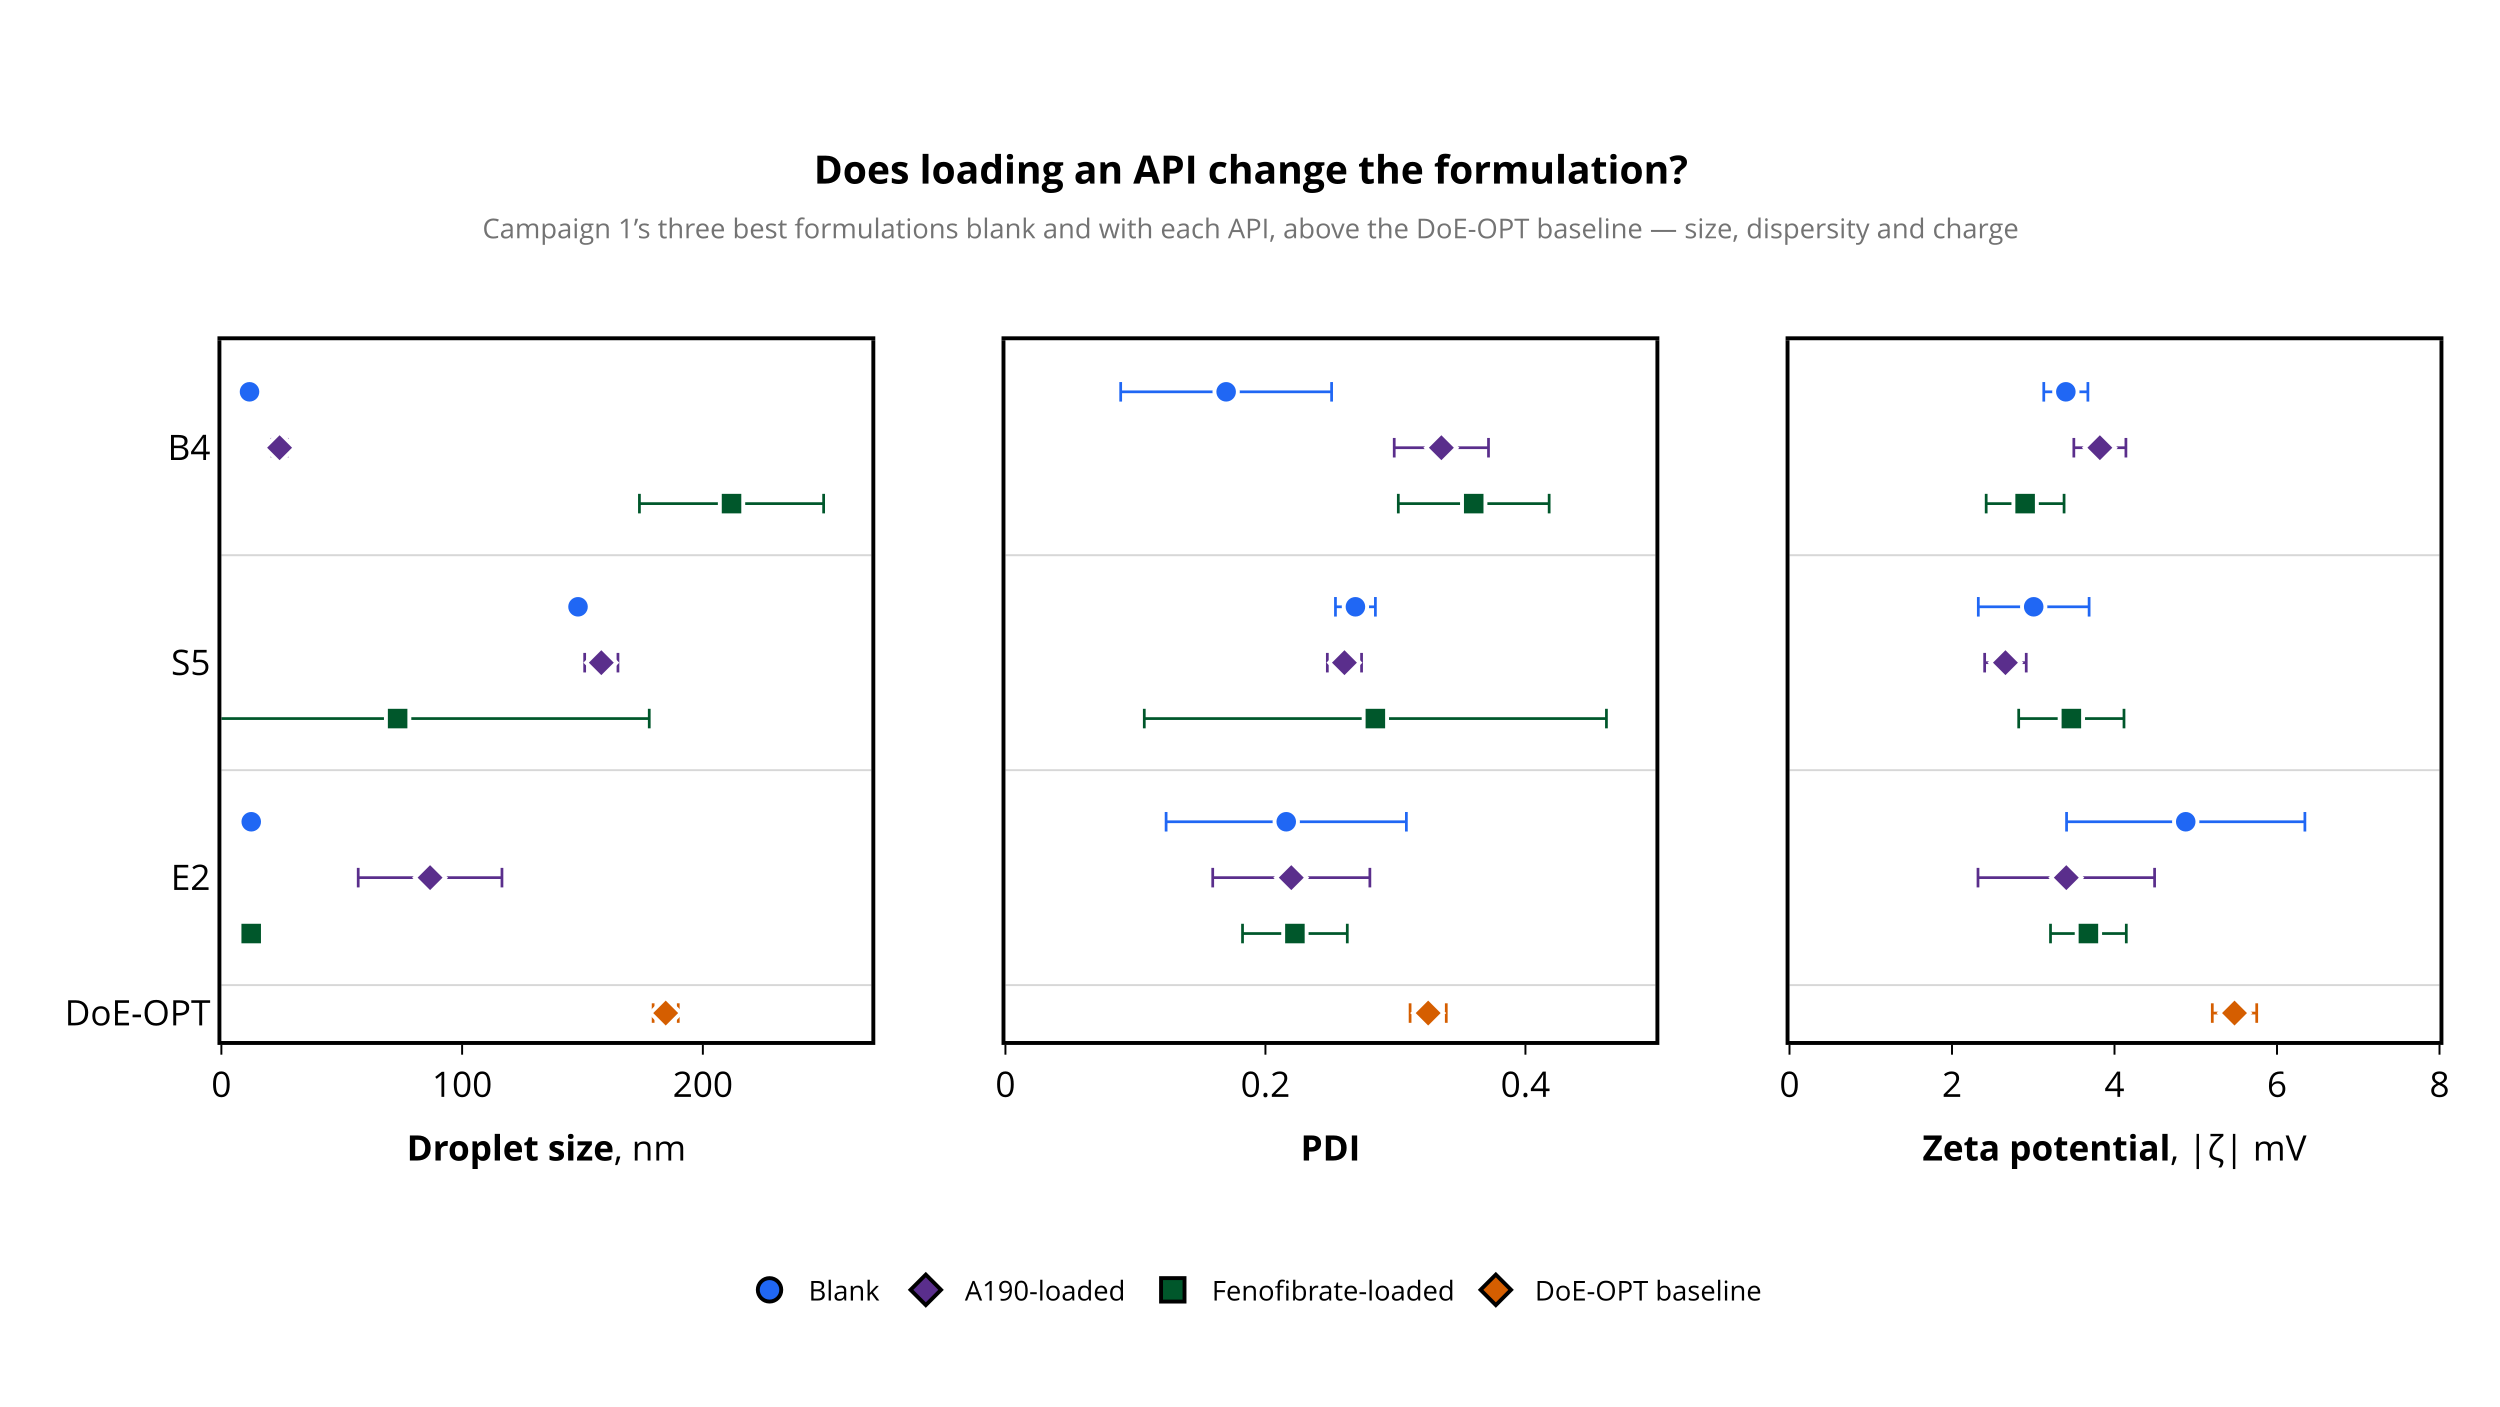
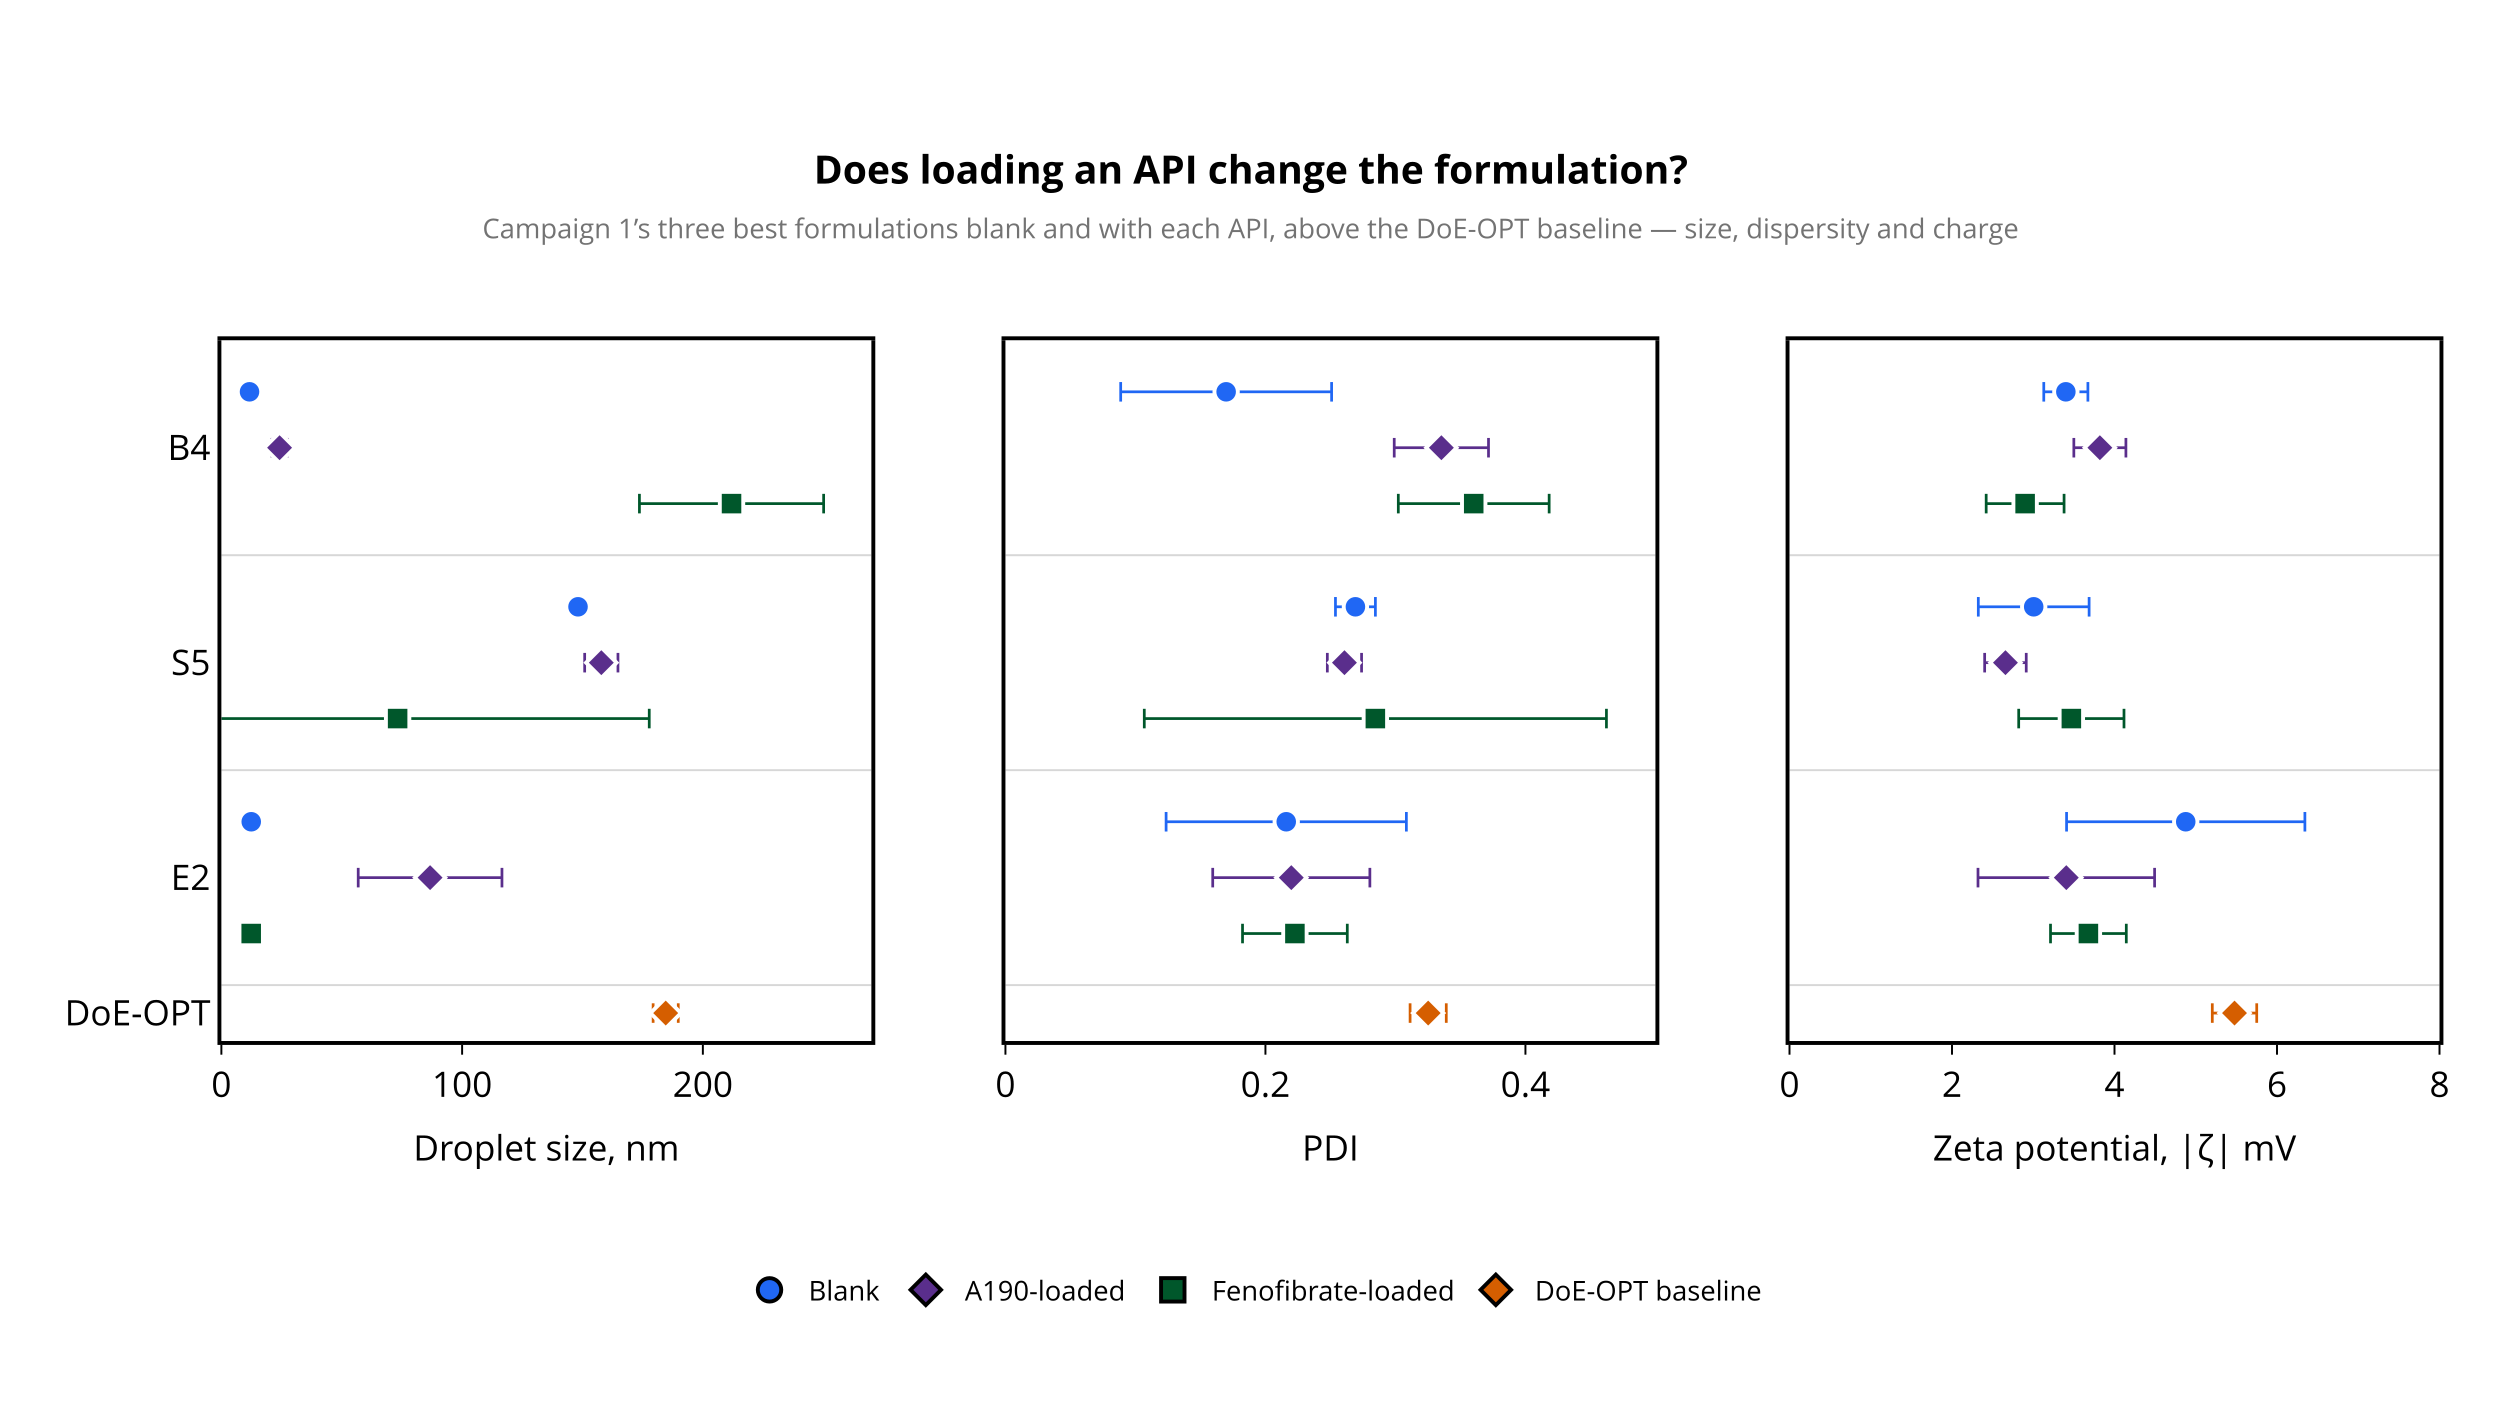
<svg xmlns="http://www.w3.org/2000/svg" class="main-svg" width="1280" height="720" style="" viewBox="0 0 1280 720">
  <rect x="0" y="0" width="1280" height="720" style="fill: rgb(255, 255, 255); fill-opacity: 1;" />
-   <defs id="defs-0ac542">
+   <defs id="defs-cfa97e">
    <g class="clips">
-       <clipPath id="clip0ac542xyplot" class="plotclip">
+       <clipPath id="clipcfa97exyplot" class="plotclip">
        <rect width="332.8" height="358.8" />
      </clipPath>
-       <clipPath id="clip0ac542x2y2plot" class="plotclip">
+       <clipPath id="clipcfa97ex2y2plot" class="plotclip">
        <rect width="332.8" height="358.8" />
      </clipPath>
-       <clipPath id="clip0ac542x3y3plot" class="plotclip">
+       <clipPath id="clipcfa97ex3y3plot" class="plotclip">
        <rect width="332.8" height="358.8" />
      </clipPath>
-       <clipPath class="axesclip" id="clip0ac542x">
+       <clipPath class="axesclip" id="clipcfa97ex">
        <rect x="113.344" y="0" width="332.8" height="720" />
      </clipPath>
-       <clipPath class="axesclip" id="clip0ac542y">
+       <clipPath class="axesclip" id="clipcfa97ey">
        <rect x="0" y="174.2" width="1280" height="358.8" />
      </clipPath>
-       <clipPath class="axesclip" id="clip0ac542xy">
+       <clipPath class="axesclip" id="clipcfa97exy">
        <rect x="113.344" y="174.2" width="332.8" height="358.8" />
      </clipPath>
-       <clipPath class="axesclip" id="clip0ac542y2">
+       <clipPath class="axesclip" id="clipcfa97ey2">
        <rect x="0" y="174.2" width="1280" height="358.8" />
      </clipPath>
-       <clipPath class="axesclip" id="clip0ac542xy2">
+       <clipPath class="axesclip" id="clipcfa97exy2">
        <rect x="113.344" y="174.2" width="332.8" height="358.8" />
      </clipPath>
-       <clipPath class="axesclip" id="clip0ac542y3">
+       <clipPath class="axesclip" id="clipcfa97ey3">
        <rect x="0" y="174.2" width="1280" height="358.8" />
      </clipPath>
-       <clipPath class="axesclip" id="clip0ac542xy3">
+       <clipPath class="axesclip" id="clipcfa97exy3">
        <rect x="113.344" y="174.2" width="332.8" height="358.8" />
      </clipPath>
-       <clipPath class="axesclip" id="clip0ac542x2">
+       <clipPath class="axesclip" id="clipcfa97ex2">
        <rect x="514.784" y="0" width="332.8" height="720" />
      </clipPath>
-       <clipPath class="axesclip" id="clip0ac542x2y">
+       <clipPath class="axesclip" id="clipcfa97ex2y">
        <rect x="514.784" y="174.2" width="332.8" height="358.8" />
      </clipPath>
-       <clipPath class="axesclip" id="clip0ac542x2y2">
+       <clipPath class="axesclip" id="clipcfa97ex2y2">
        <rect x="514.784" y="174.2" width="332.8" height="358.8" />
      </clipPath>
-       <clipPath class="axesclip" id="clip0ac542x2y3">
+       <clipPath class="axesclip" id="clipcfa97ex2y3">
        <rect x="514.784" y="174.2" width="332.8" height="358.8" />
      </clipPath>
-       <clipPath class="axesclip" id="clip0ac542x3">
+       <clipPath class="axesclip" id="clipcfa97ex3">
        <rect x="916.224" y="0" width="332.8" height="720" />
      </clipPath>
-       <clipPath class="axesclip" id="clip0ac542x3y">
+       <clipPath class="axesclip" id="clipcfa97ex3y">
        <rect x="916.224" y="174.2" width="332.8" height="358.8" />
      </clipPath>
-       <clipPath class="axesclip" id="clip0ac542x3y2">
+       <clipPath class="axesclip" id="clipcfa97ex3y2">
        <rect x="916.224" y="174.2" width="332.8" height="358.8" />
      </clipPath>
-       <clipPath class="axesclip" id="clip0ac542x3y3">
+       <clipPath class="axesclip" id="clipcfa97ex3y3">
        <rect x="916.224" y="174.2" width="332.8" height="358.8" />
      </clipPath>
    </g>
    <g class="gradients" />
    <g class="patterns" />
  </defs>
  <g class="bglayer" />
  <g class="layer-below">
    <g class="imagelayer" />
    <g class="shapelayer" />
  </g>
  <g class="cartesianlayer">
    <g class="subplot xy">
      <g class="layer-subplot">
        <g class="shapelayer">
-           <g class="shape-group" data-index="0" clip-path="url(#clip0ac542xy)">
+           <g class="shape-group" data-index="0" clip-path="url(#clipcfa97exy)">
            <path data-index="0" fill-rule="evenodd" d="M113.344,284.26L446.144,284.26" style="opacity: 1; stroke: rgb(0, 0, 0); stroke-opacity: 0.16; fill: rgb(0, 0, 0); fill-opacity: 0; stroke-width: 1px;" />
          </g>
-           <g class="shape-group" data-index="3" clip-path="url(#clip0ac542xy)">
+           <g class="shape-group" data-index="3" clip-path="url(#clipcfa97exy)">
            <path data-index="3" fill-rule="evenodd" d="M113.344,394.32L446.144,394.32" style="opacity: 1; stroke: rgb(0, 0, 0); stroke-opacity: 0.16; fill: rgb(0, 0, 0); fill-opacity: 0; stroke-width: 1px;" />
          </g>
-           <g class="shape-group" data-index="6" clip-path="url(#clip0ac542xy)">
+           <g class="shape-group" data-index="6" clip-path="url(#clipcfa97exy)">
            <path data-index="6" fill-rule="evenodd" d="M113.344,504.38L446.144,504.38" style="opacity: 1; stroke: rgb(0, 0, 0); stroke-opacity: 0.16; fill: rgb(0, 0, 0); fill-opacity: 0; stroke-width: 1px;" />
          </g>
        </g>
        <g class="imagelayer" />
      </g>
      <g class="minor-gridlayer">
        <g class="x" />
        <g class="y" />
      </g>
      <g class="gridlayer">
        <g class="x" />
        <g class="y" />
      </g>
      <g class="zerolinelayer" />
      <g class="layer-between">
        <g class="shapelayer" />
        <g class="imagelayer" />
      </g>
      <path class="xlines-below" />
      <path class="ylines-below" />
      <g class="overlines-below" />
      <g class="xaxislayer-below" />
      <g class="yaxislayer-below" />
      <g class="overaxes-below" />
      <g class="overplot">
-         <g class="xy" transform="translate(113.344,174.2)" clip-path="url(#clip0ac542xyplot)">
+         <g class="xy" transform="translate(113.344,174.2)" clip-path="url(#clipcfa97exyplot)">
          <g class="scatterlayer mlayer">
-             <g class="trace scatter tracefc0f32" style="stroke-miterlimit: 2; opacity: 1;">
+             <g class="trace scatter trace716f40" style="stroke-miterlimit: 2; opacity: 1;">
              <g class="fills" />
              <g class="errorbars">
                <g class="errorbar" style="opacity: 1;">
                  <path class="xerror" d="M15.71,21.41v10m0,-5H13.11m0,-5v10" style="vector-effect: none; stroke-width: 1.4px; stroke: rgb(32, 103, 244); stroke-opacity: 1;" />
                </g>
                <g class="errorbar" style="opacity: 1;">
                  <path class="xerror" d="M185.2,131.48v10m0,-5H180m0,-5v10" style="vector-effect: none; stroke-width: 1.4px; stroke: rgb(32, 103, 244); stroke-opacity: 1;" />
                </g>
                <g class="errorbar" style="opacity: 1;">
                  <path class="xerror" d="M18.05,241.54v10m0,-5H12.54m0,-5v10" style="vector-effect: none; stroke-width: 1.4px; stroke: rgb(32, 103, 244); stroke-opacity: 1;" />
                </g>
              </g>
              <g class="lines" />
              <g class="points">
                <path class="point" transform="translate(14.41,26.41)" d="M6,0A6,6 0 1,1 0,-6A6,6 0 0,1 6,0Z" style="opacity: 1; stroke-width: 2px; fill: rgb(32, 103, 244); fill-opacity: 1; stroke: rgb(255, 255, 255); stroke-opacity: 1;" />
                <path class="point" transform="translate(182.6,136.48)" d="M6,0A6,6 0 1,1 0,-6A6,6 0 0,1 6,0Z" style="opacity: 1; stroke-width: 2px; fill: rgb(32, 103, 244); fill-opacity: 1; stroke: rgb(255, 255, 255); stroke-opacity: 1;" />
                <path class="point" transform="translate(15.29,246.54)" d="M6,0A6,6 0 1,1 0,-6A6,6 0 0,1 6,0Z" style="opacity: 1; stroke-width: 2px; fill: rgb(32, 103, 244); fill-opacity: 1; stroke: rgb(255, 255, 255); stroke-opacity: 1;" />
              </g>
              <g class="text" />
            </g>
-             <g class="trace scatter tracebc2e03" style="stroke-miterlimit: 2; opacity: 1;">
+             <g class="trace scatter traceedcead" style="stroke-miterlimit: 2; opacity: 1;">
              <g class="fills" />
              <g class="errorbars">
                <g class="errorbar" style="opacity: 1;">
                  <path class="xerror" d="M33.71,50.03v10m0,-5H25.89m0,-5v10" style="vector-effect: none; stroke-width: 1.4px; stroke: rgb(90, 46, 140); stroke-opacity: 1;" />
                </g>
                <g class="errorbar" style="opacity: 1;">
                  <path class="xerror" d="M203.05,160.09v10m0,-5H186.01m0,-5v10" style="vector-effect: none; stroke-width: 1.4px; stroke: rgb(90, 46, 140); stroke-opacity: 1;" />
                </g>
                <g class="errorbar" style="opacity: 1;">
                  <path class="xerror" d="M143.66,270.15v10m0,-5H70.06m0,-5v10" style="vector-effect: none; stroke-width: 1.4px; stroke: rgb(90, 46, 140); stroke-opacity: 1;" />
                </g>
              </g>
              <g class="lines" />
              <g class="points">
                <path class="point" transform="translate(29.8,55.03)" d="M7.8,0L0,7.8L-7.8,0L0,-7.8Z" style="opacity: 1; stroke-width: 2px; fill: rgb(90, 46, 140); fill-opacity: 1; stroke: rgb(255, 255, 255); stroke-opacity: 1;" />
                <path class="point" transform="translate(194.53,165.09)" d="M7.8,0L0,7.8L-7.8,0L0,-7.8Z" style="opacity: 1; stroke-width: 2px; fill: rgb(90, 46, 140); fill-opacity: 1; stroke: rgb(255, 255, 255); stroke-opacity: 1;" />
                <path class="point" transform="translate(106.86,275.15)" d="M7.8,0L0,7.8L-7.8,0L0,-7.8Z" style="opacity: 1; stroke-width: 2px; fill: rgb(90, 46, 140); fill-opacity: 1; stroke: rgb(255, 255, 255); stroke-opacity: 1;" />
              </g>
              <g class="text" />
            </g>
-             <g class="trace scatter tracec7efbb" style="stroke-miterlimit: 2; opacity: 1;">
+             <g class="trace scatter trace88c5ad" style="stroke-miterlimit: 2; opacity: 1;">
              <g class="fills" />
              <g class="errorbars">
                <g class="errorbar" style="opacity: 1;">
                  <path class="xerror" d="M233.92,339.49v10m0,-5H221.06m0,-5v10" style="vector-effect: none; stroke-width: 1.4px; stroke: rgb(213, 94, 0); stroke-opacity: 1;" />
                </g>
              </g>
              <g class="lines" />
              <g class="points">
                <path class="point" transform="translate(227.49,344.49)" d="M7.8,0L0,7.8L-7.8,0L0,-7.8Z" style="opacity: 1; stroke-width: 2px; fill: rgb(213, 94, 0); fill-opacity: 1; stroke: rgb(255, 255, 255); stroke-opacity: 1;" />
              </g>
              <g class="text" />
            </g>
-             <g class="trace scatter trace7d3cab" style="stroke-miterlimit: 2; opacity: 1;">
+             <g class="trace scatter tracec23a1f" style="stroke-miterlimit: 2; opacity: 1;">
              <g class="fills" />
              <g class="errorbars">
                <g class="errorbar" style="opacity: 1;">
                  <path class="xerror" d="M308.36,78.65v10m0,-5H214.04m0,-5v10" style="vector-effect: none; stroke-width: 1.4px; stroke: rgb(0, 87, 43); stroke-opacity: 1;" />
                </g>
                <g class="errorbar" style="opacity: 1;">
                  <path class="xerror" d="M219.07,188.71v10m0,-5H-38.59m0,-5v10" style="vector-effect: none; stroke-width: 1.4px; stroke: rgb(0, 87, 43); stroke-opacity: 1;" />
                </g>
                <g class="errorbar" style="opacity: 1;">
                  <path class="xerror" d="M16.12,298.77v10m0,-5H14.41m0,-5v10" style="vector-effect: none; stroke-width: 1.4px; stroke: rgb(0, 87, 43); stroke-opacity: 1;" />
                </g>
              </g>
              <g class="lines" />
              <g class="points">
                <path class="point" transform="translate(261.2,83.65)" d="M6,6H-6V-6H6Z" style="opacity: 1; stroke-width: 2px; fill: rgb(0, 87, 43); fill-opacity: 1; stroke: rgb(255, 255, 255); stroke-opacity: 1;" />
                <path class="point" transform="translate(90.24,193.71)" d="M6,6H-6V-6H6Z" style="opacity: 1; stroke-width: 2px; fill: rgb(0, 87, 43); fill-opacity: 1; stroke: rgb(255, 255, 255); stroke-opacity: 1;" />
                <path class="point" transform="translate(15.27,303.77)" d="M6,6H-6V-6H6Z" style="opacity: 1; stroke-width: 2px; fill: rgb(0, 87, 43); fill-opacity: 1; stroke: rgb(255, 255, 255); stroke-opacity: 1;" />
              </g>
              <g class="text" />
            </g>
-             <g class="trace scatter tracef8d011" style="stroke-miterlimit: 2; opacity: 1;">
+             <g class="trace scatter trace715250" style="stroke-miterlimit: 2; opacity: 1;">
              <g class="fills" />
              <g class="errorbars" />
              <g class="lines" />
              <g class="points" />
              <g class="text" />
            </g>
-             <g class="trace scatter tracedaf735" style="stroke-miterlimit: 2; opacity: 1;">
+             <g class="trace scatter trace07037b" style="stroke-miterlimit: 2; opacity: 1;">
              <g class="fills" />
              <g class="errorbars" />
              <g class="lines" />
              <g class="points" />
              <g class="text" />
            </g>
-             <g class="trace scatter trace83c537" style="stroke-miterlimit: 2; opacity: 1;">
+             <g class="trace scatter trace442ae5" style="stroke-miterlimit: 2; opacity: 1;">
              <g class="fills" />
              <g class="errorbars" />
              <g class="lines" />
              <g class="points" />
              <g class="text" />
            </g>
-             <g class="trace scatter trace3491f6" style="stroke-miterlimit: 2; opacity: 1;">
+             <g class="trace scatter tracefa15a9" style="stroke-miterlimit: 2; opacity: 1;">
              <g class="fills" />
              <g class="errorbars" />
              <g class="lines" />
              <g class="points" />
              <g class="text" />
            </g>
          </g>
        </g>
      </g>
      <g class="zerolinelayer-above" />
      <path class="xlines-above crisp" d="M111.344,534H448.144M111.344,173.2H448.144" style="fill: none; stroke-width: 2px; stroke: rgb(0, 0, 0); stroke-opacity: 1;" />
      <path class="ylines-above crisp" d="M112.344,174.2V533M447.144,174.2V533" style="fill: none; stroke-width: 2px; stroke: rgb(0, 0, 0); stroke-opacity: 1;" />
      <g class="overlines-above" />
      <g class="xaxislayer-above">
        <path class="xtick ticks crisp" d="M0,535v5" transform="translate(113.344,0)" style="stroke: rgb(0, 0, 0); stroke-opacity: 1; stroke-width: 1px;" />
        <path class="xtick ticks crisp" d="M0,535v5" transform="translate(236.604,0)" style="stroke: rgb(0, 0, 0); stroke-opacity: 1; stroke-width: 1px;" />
        <path class="xtick ticks crisp" d="M0,535v5" transform="translate(359.864,0)" style="stroke: rgb(0, 0, 0); stroke-opacity: 1; stroke-width: 1px;" />
        <g class="xtick">
          <text text-anchor="middle" x="0" y="561.6" transform="translate(113.344,0)" style="font-family: 'Gmarket Sans TTF Medium', Pretendard, 'Open Sans', verdana, arial, sans-serif; font-size: 18px; fill: rgb(0, 0, 0); fill-opacity: 1; white-space: pre;">0</text>
        </g>
        <g class="xtick">
          <text text-anchor="middle" x="0" y="561.6" style="font-family: 'Gmarket Sans TTF Medium', Pretendard, 'Open Sans', verdana, arial, sans-serif; font-size: 18px; fill: rgb(0, 0, 0); fill-opacity: 1; white-space: pre;" transform="translate(236.604,0)">100</text>
        </g>
        <g class="xtick">
          <text text-anchor="middle" x="0" y="561.6" style="font-family: 'Gmarket Sans TTF Medium', Pretendard, 'Open Sans', verdana, arial, sans-serif; font-size: 18px; fill: rgb(0, 0, 0); fill-opacity: 1; white-space: pre;" transform="translate(359.864,0)">200</text>
        </g>
      </g>
      <g class="yaxislayer-above">
        <g class="ytick">
          <text text-anchor="end" x="107.744" y="6.3" transform="translate(0,229.23)" style="font-family: 'Gmarket Sans TTF Medium', Pretendard, 'Open Sans', verdana, arial, sans-serif; font-size: 18px; fill: rgb(0, 0, 0); fill-opacity: 1; white-space: pre;">B4</text>
        </g>
        <g class="ytick">
          <text text-anchor="end" x="107.744" y="6.3" style="font-family: 'Gmarket Sans TTF Medium', Pretendard, 'Open Sans', verdana, arial, sans-serif; font-size: 18px; fill: rgb(0, 0, 0); fill-opacity: 1; white-space: pre;" transform="translate(0,339.29)">S5</text>
        </g>
        <g class="ytick">
          <text text-anchor="end" x="107.744" y="6.3" style="font-family: 'Gmarket Sans TTF Medium', Pretendard, 'Open Sans', verdana, arial, sans-serif; font-size: 18px; fill: rgb(0, 0, 0); fill-opacity: 1; white-space: pre;" transform="translate(0,449.35)">E2</text>
        </g>
        <g class="ytick">
          <text text-anchor="end" x="107.744" y="6.3" style="font-family: 'Gmarket Sans TTF Medium', Pretendard, 'Open Sans', verdana, arial, sans-serif; font-size: 18px; fill: rgb(0, 0, 0); fill-opacity: 1; white-space: pre;" transform="translate(0,518.69)">DoE-OPT</text>
        </g>
      </g>
      <g class="overaxes-above" />
    </g>
    <g class="subplot x2y2">
      <g class="layer-subplot">
        <g class="shapelayer">
-           <g class="shape-group" data-index="1" clip-path="url(#clip0ac542x2y2)">
+           <g class="shape-group" data-index="1" clip-path="url(#clipcfa97ex2y2)">
            <path data-index="1" fill-rule="evenodd" d="M514.784,284.26L847.584,284.26" style="opacity: 1; stroke: rgb(0, 0, 0); stroke-opacity: 0.16; fill: rgb(0, 0, 0); fill-opacity: 0; stroke-width: 1px;" />
          </g>
-           <g class="shape-group" data-index="4" clip-path="url(#clip0ac542x2y2)">
+           <g class="shape-group" data-index="4" clip-path="url(#clipcfa97ex2y2)">
            <path data-index="4" fill-rule="evenodd" d="M514.784,394.32L847.584,394.32" style="opacity: 1; stroke: rgb(0, 0, 0); stroke-opacity: 0.16; fill: rgb(0, 0, 0); fill-opacity: 0; stroke-width: 1px;" />
          </g>
-           <g class="shape-group" data-index="7" clip-path="url(#clip0ac542x2y2)">
+           <g class="shape-group" data-index="7" clip-path="url(#clipcfa97ex2y2)">
            <path data-index="7" fill-rule="evenodd" d="M514.784,504.38L847.584,504.38" style="opacity: 1; stroke: rgb(0, 0, 0); stroke-opacity: 0.16; fill: rgb(0, 0, 0); fill-opacity: 0; stroke-width: 1px;" />
          </g>
        </g>
        <g class="imagelayer" />
      </g>
      <g class="minor-gridlayer">
        <g class="x2" />
        <g class="y2" />
      </g>
      <g class="gridlayer">
        <g class="x2" />
        <g class="y2" />
      </g>
      <g class="zerolinelayer" />
      <g class="layer-between">
        <g class="shapelayer" />
        <g class="imagelayer" />
      </g>
      <path class="xlines-below" />
      <path class="ylines-below" />
      <g class="overlines-below" />
      <g class="xaxislayer-below" />
      <g class="yaxislayer-below" />
      <g class="overaxes-below" />
      <g class="overplot">
-         <g class="x2y2" transform="translate(514.784,174.2)" clip-path="url(#clip0ac542x2y2plot)">
+         <g class="x2y2" transform="translate(514.784,174.2)" clip-path="url(#clipcfa97ex2y2plot)">
          <g class="scatterlayer mlayer">
-             <g class="trace scatter trace1f3120" style="stroke-miterlimit: 2; opacity: 1;">
+             <g class="trace scatter trace279d63" style="stroke-miterlimit: 2; opacity: 1;">
              <g class="fills" />
              <g class="errorbars">
                <g class="errorbar" style="opacity: 1;">
                  <path class="xerror" d="M167,21.41v10m0,-5H59.01m0,-5v10" style="vector-effect: none; stroke-width: 1.4px; stroke: rgb(32, 103, 244); stroke-opacity: 1;" />
                </g>
                <g class="errorbar" style="opacity: 1;">
                  <path class="xerror" d="M189.42,131.48v10m0,-5H168.97m0,-5v10" style="vector-effect: none; stroke-width: 1.4px; stroke: rgb(32, 103, 244); stroke-opacity: 1;" />
                </g>
                <g class="errorbar" style="opacity: 1;">
                  <path class="xerror" d="M205.28,241.54v10m0,-5H82.26m0,-5v10" style="vector-effect: none; stroke-width: 1.4px; stroke: rgb(32, 103, 244); stroke-opacity: 1;" />
                </g>
              </g>
              <g class="lines" />
              <g class="points">
                <path class="point" transform="translate(113,26.41)" d="M6,0A6,6 0 1,1 0,-6A6,6 0 0,1 6,0Z" style="opacity: 1; stroke-width: 2px; fill: rgb(32, 103, 244); fill-opacity: 1; stroke: rgb(255, 255, 255); stroke-opacity: 1;" />
                <path class="point" transform="translate(179.19,136.48)" d="M6,0A6,6 0 1,1 0,-6A6,6 0 0,1 6,0Z" style="opacity: 1; stroke-width: 2px; fill: rgb(32, 103, 244); fill-opacity: 1; stroke: rgb(255, 255, 255); stroke-opacity: 1;" />
                <path class="point" transform="translate(143.77,246.54)" d="M6,0A6,6 0 1,1 0,-6A6,6 0 0,1 6,0Z" style="opacity: 1; stroke-width: 2px; fill: rgb(32, 103, 244); fill-opacity: 1; stroke: rgb(255, 255, 255); stroke-opacity: 1;" />
              </g>
              <g class="text" />
            </g>
-             <g class="trace scatter tracece6669" style="stroke-miterlimit: 2; opacity: 1;">
+             <g class="trace scatter tracecad2c4" style="stroke-miterlimit: 2; opacity: 1;">
              <g class="fills" />
              <g class="errorbars">
                <g class="errorbar" style="opacity: 1;">
                  <path class="xerror" d="M247.33,50.03v10m0,-5H199.06m0,-5v10" style="vector-effect: none; stroke-width: 1.4px; stroke: rgb(90, 46, 140); stroke-opacity: 1;" />
                </g>
                <g class="errorbar" style="opacity: 1;">
                  <path class="xerror" d="M182.34,160.09v10m0,-5H164.81m0,-5v10" style="vector-effect: none; stroke-width: 1.4px; stroke: rgb(90, 46, 140); stroke-opacity: 1;" />
                </g>
                <g class="errorbar" style="opacity: 1;">
                  <path class="xerror" d="M186.59,270.15v10m0,-5H106.13m0,-5v10" style="vector-effect: none; stroke-width: 1.4px; stroke: rgb(90, 46, 140); stroke-opacity: 1;" />
                </g>
              </g>
              <g class="lines" />
              <g class="points">
                <path class="point" transform="translate(223.2,55.03)" d="M7.8,0L0,7.8L-7.8,0L0,-7.8Z" style="opacity: 1; stroke-width: 2px; fill: rgb(90, 46, 140); fill-opacity: 1; stroke: rgb(255, 255, 255); stroke-opacity: 1;" />
                <path class="point" transform="translate(173.57,165.09)" d="M7.8,0L0,7.8L-7.8,0L0,-7.8Z" style="opacity: 1; stroke-width: 2px; fill: rgb(90, 46, 140); fill-opacity: 1; stroke: rgb(255, 255, 255); stroke-opacity: 1;" />
                <path class="point" transform="translate(146.36,275.15)" d="M7.8,0L0,7.8L-7.8,0L0,-7.8Z" style="opacity: 1; stroke-width: 2px; fill: rgb(90, 46, 140); fill-opacity: 1; stroke: rgb(255, 255, 255); stroke-opacity: 1;" />
              </g>
              <g class="text" />
            </g>
-             <g class="trace scatter trace714d3f" style="stroke-miterlimit: 2; opacity: 1;">
+             <g class="trace scatter trace61a996" style="stroke-miterlimit: 2; opacity: 1;">
              <g class="fills" />
              <g class="errorbars">
                <g class="errorbar" style="opacity: 1;">
                  <path class="xerror" d="M225.71,339.49v10m0,-5H207.18m0,-5v10" style="vector-effect: none; stroke-width: 1.4px; stroke: rgb(213, 94, 0); stroke-opacity: 1;" />
                </g>
              </g>
              <g class="lines" />
              <g class="points">
                <path class="point" transform="translate(216.44,344.49)" d="M7.8,0L0,7.8L-7.8,0L0,-7.8Z" style="opacity: 1; stroke-width: 2px; fill: rgb(213, 94, 0); fill-opacity: 1; stroke: rgb(255, 255, 255); stroke-opacity: 1;" />
              </g>
              <g class="text" />
            </g>
-             <g class="trace scatter trace77a2e4" style="stroke-miterlimit: 2; opacity: 1;">
+             <g class="trace scatter trace15ac06" style="stroke-miterlimit: 2; opacity: 1;">
              <g class="fills" />
              <g class="errorbars">
                <g class="errorbar" style="opacity: 1;">
                  <path class="xerror" d="M278.38,78.65v10m0,-5H201.15m0,-5v10" style="vector-effect: none; stroke-width: 1.4px; stroke: rgb(0, 87, 43); stroke-opacity: 1;" />
                </g>
                <g class="errorbar" style="opacity: 1;">
                  <path class="xerror" d="M307.71,188.71v10m0,-5H71.09m0,-5v10" style="vector-effect: none; stroke-width: 1.4px; stroke: rgb(0, 87, 43); stroke-opacity: 1;" />
                </g>
                <g class="errorbar" style="opacity: 1;">
                  <path class="xerror" d="M175.03,298.77v10m0,-5H121.39m0,-5v10" style="vector-effect: none; stroke-width: 1.4px; stroke: rgb(0, 87, 43); stroke-opacity: 1;" />
                </g>
              </g>
              <g class="lines" />
              <g class="points">
                <path class="point" transform="translate(239.76,83.65)" d="M6,6H-6V-6H6Z" style="opacity: 1; stroke-width: 2px; fill: rgb(0, 87, 43); fill-opacity: 1; stroke: rgb(255, 255, 255); stroke-opacity: 1;" />
                <path class="point" transform="translate(189.4,193.71)" d="M6,6H-6V-6H6Z" style="opacity: 1; stroke-width: 2px; fill: rgb(0, 87, 43); fill-opacity: 1; stroke: rgb(255, 255, 255); stroke-opacity: 1;" />
                <path class="point" transform="translate(148.21,303.77)" d="M6,6H-6V-6H6Z" style="opacity: 1; stroke-width: 2px; fill: rgb(0, 87, 43); fill-opacity: 1; stroke: rgb(255, 255, 255); stroke-opacity: 1;" />
              </g>
              <g class="text" />
            </g>
          </g>
        </g>
      </g>
      <g class="zerolinelayer-above" />
      <path class="xlines-above crisp" d="M512.784,534H849.584M512.784,173.2H849.584" style="fill: none; stroke-width: 2px; stroke: rgb(0, 0, 0); stroke-opacity: 1;" />
      <path class="ylines-above crisp" d="M513.784,174.2V533M848.584,174.2V533" style="fill: none; stroke-width: 2px; stroke: rgb(0, 0, 0); stroke-opacity: 1;" />
      <g class="overlines-above" />
      <g class="xaxislayer-above">
        <path class="x2tick ticks crisp" d="M0,535v5" transform="translate(514.784,0)" style="stroke: rgb(0, 0, 0); stroke-opacity: 1; stroke-width: 1px;" />
        <path class="x2tick ticks crisp" d="M0,535v5" transform="translate(647.904,0)" style="stroke: rgb(0, 0, 0); stroke-opacity: 1; stroke-width: 1px;" />
        <path class="x2tick ticks crisp" d="M0,535v5" transform="translate(781.024,0)" style="stroke: rgb(0, 0, 0); stroke-opacity: 1; stroke-width: 1px;" />
        <g class="x2tick">
          <text text-anchor="middle" x="0" y="561.6" transform="translate(514.784,0)" style="font-family: 'Gmarket Sans TTF Medium', Pretendard, 'Open Sans', verdana, arial, sans-serif; font-size: 18px; fill: rgb(0, 0, 0); fill-opacity: 1; white-space: pre;">0</text>
        </g>
        <g class="x2tick">
          <text text-anchor="middle" x="0" y="561.6" style="font-family: 'Gmarket Sans TTF Medium', Pretendard, 'Open Sans', verdana, arial, sans-serif; font-size: 18px; fill: rgb(0, 0, 0); fill-opacity: 1; white-space: pre;" transform="translate(647.904,0)">0.2</text>
        </g>
        <g class="x2tick">
          <text text-anchor="middle" x="0" y="561.6" style="font-family: 'Gmarket Sans TTF Medium', Pretendard, 'Open Sans', verdana, arial, sans-serif; font-size: 18px; fill: rgb(0, 0, 0); fill-opacity: 1; white-space: pre;" transform="translate(781.024,0)">0.4</text>
        </g>
      </g>
      <g class="yaxislayer-above" />
      <g class="overaxes-above" />
    </g>
    <g class="subplot x3y3">
      <g class="layer-subplot">
        <g class="shapelayer">
-           <g class="shape-group" data-index="2" clip-path="url(#clip0ac542x3y3)">
+           <g class="shape-group" data-index="2" clip-path="url(#clipcfa97ex3y3)">
            <path data-index="2" fill-rule="evenodd" d="M916.224,284.26L1249.024,284.26" style="opacity: 1; stroke: rgb(0, 0, 0); stroke-opacity: 0.16; fill: rgb(0, 0, 0); fill-opacity: 0; stroke-width: 1px;" />
          </g>
-           <g class="shape-group" data-index="5" clip-path="url(#clip0ac542x3y3)">
+           <g class="shape-group" data-index="5" clip-path="url(#clipcfa97ex3y3)">
            <path data-index="5" fill-rule="evenodd" d="M916.224,394.32L1249.024,394.32" style="opacity: 1; stroke: rgb(0, 0, 0); stroke-opacity: 0.16; fill: rgb(0, 0, 0); fill-opacity: 0; stroke-width: 1px;" />
          </g>
-           <g class="shape-group" data-index="8" clip-path="url(#clip0ac542x3y3)">
+           <g class="shape-group" data-index="8" clip-path="url(#clipcfa97ex3y3)">
            <path data-index="8" fill-rule="evenodd" d="M916.224,504.38L1249.024,504.38" style="opacity: 1; stroke: rgb(0, 0, 0); stroke-opacity: 0.16; fill: rgb(0, 0, 0); fill-opacity: 0; stroke-width: 1px;" />
          </g>
        </g>
        <g class="imagelayer" />
      </g>
      <g class="minor-gridlayer">
        <g class="x3" />
        <g class="y3" />
      </g>
      <g class="gridlayer">
        <g class="x3" />
        <g class="y3" />
      </g>
      <g class="zerolinelayer" />
      <g class="layer-between">
        <g class="shapelayer" />
        <g class="imagelayer" />
      </g>
      <path class="xlines-below" />
      <path class="ylines-below" />
      <g class="overlines-below" />
      <g class="xaxislayer-below" />
      <g class="yaxislayer-below" />
      <g class="overaxes-below" />
      <g class="overplot">
-         <g class="x3y3" transform="translate(916.224,174.2)" clip-path="url(#clip0ac542x3y3plot)">
+         <g class="x3y3" transform="translate(916.224,174.2)" clip-path="url(#clipcfa97ex3y3plot)">
          <g class="scatterlayer mlayer">
-             <g class="trace scatter trace782cac" style="stroke-miterlimit: 2; opacity: 1;">
+             <g class="trace scatter trace7ca321" style="stroke-miterlimit: 2; opacity: 1;">
              <g class="fills" />
              <g class="errorbars">
                <g class="errorbar" style="opacity: 1;">
                  <path class="xerror" d="M152.78,21.41v10m0,-5H130.19m0,-5v10" style="vector-effect: none; stroke-width: 1.4px; stroke: rgb(32, 103, 244); stroke-opacity: 1;" />
                </g>
                <g class="errorbar" style="opacity: 1;">
                  <path class="xerror" d="M153.4,131.48v10m0,-5H96.67m0,-5v10" style="vector-effect: none; stroke-width: 1.4px; stroke: rgb(32, 103, 244); stroke-opacity: 1;" />
                </g>
                <g class="errorbar" style="opacity: 1;">
                  <path class="xerror" d="M263.88,241.54v10m0,-5H141.86m0,-5v10" style="vector-effect: none; stroke-width: 1.4px; stroke: rgb(32, 103, 244); stroke-opacity: 1;" />
                </g>
              </g>
              <g class="lines" />
              <g class="points">
                <path class="point" transform="translate(141.49,26.41)" d="M6,0A6,6 0 1,1 0,-6A6,6 0 0,1 6,0Z" style="opacity: 1; stroke-width: 2px; fill: rgb(32, 103, 244); fill-opacity: 1; stroke: rgb(255, 255, 255); stroke-opacity: 1;" />
                <path class="point" transform="translate(125.03,136.48)" d="M6,0A6,6 0 1,1 0,-6A6,6 0 0,1 6,0Z" style="opacity: 1; stroke-width: 2px; fill: rgb(32, 103, 244); fill-opacity: 1; stroke: rgb(255, 255, 255); stroke-opacity: 1;" />
                <path class="point" transform="translate(202.87,246.54)" d="M6,0A6,6 0 1,1 0,-6A6,6 0 0,1 6,0Z" style="opacity: 1; stroke-width: 2px; fill: rgb(32, 103, 244); fill-opacity: 1; stroke: rgb(255, 255, 255); stroke-opacity: 1;" />
              </g>
              <g class="text" />
            </g>
-             <g class="trace scatter tracef3beca" style="stroke-miterlimit: 2; opacity: 1;">
+             <g class="trace scatter tracef4ee40" style="stroke-miterlimit: 2; opacity: 1;">
              <g class="fills" />
              <g class="errorbars">
                <g class="errorbar" style="opacity: 1;">
                  <path class="xerror" d="M172.24,50.03v10m0,-5H145.58m0,-5v10" style="vector-effect: none; stroke-width: 1.4px; stroke: rgb(90, 46, 140); stroke-opacity: 1;" />
                </g>
                <g class="errorbar" style="opacity: 1;">
                  <path class="xerror" d="M121.21,160.09v10m0,-5H99.92m0,-5v10" style="vector-effect: none; stroke-width: 1.4px; stroke: rgb(90, 46, 140); stroke-opacity: 1;" />
                </g>
                <g class="errorbar" style="opacity: 1;">
                  <path class="xerror" d="M186.93,270.15v10m0,-5H96.51m0,-5v10" style="vector-effect: none; stroke-width: 1.4px; stroke: rgb(90, 46, 140); stroke-opacity: 1;" />
                </g>
              </g>
              <g class="lines" />
              <g class="points">
                <path class="point" transform="translate(158.91,55.03)" d="M7.8,0L0,7.8L-7.8,0L0,-7.8Z" style="opacity: 1; stroke-width: 2px; fill: rgb(90, 46, 140); fill-opacity: 1; stroke: rgb(255, 255, 255); stroke-opacity: 1;" />
                <path class="point" transform="translate(110.56,165.09)" d="M7.8,0L0,7.8L-7.8,0L0,-7.8Z" style="opacity: 1; stroke-width: 2px; fill: rgb(90, 46, 140); fill-opacity: 1; stroke: rgb(255, 255, 255); stroke-opacity: 1;" />
                <path class="point" transform="translate(141.72,275.15)" d="M7.8,0L0,7.8L-7.8,0L0,-7.8Z" style="opacity: 1; stroke-width: 2px; fill: rgb(90, 46, 140); fill-opacity: 1; stroke: rgb(255, 255, 255); stroke-opacity: 1;" />
              </g>
              <g class="text" />
            </g>
-             <g class="trace scatter trace13b5bb" style="stroke-miterlimit: 2; opacity: 1;">
+             <g class="trace scatter traceb5929e" style="stroke-miterlimit: 2; opacity: 1;">
              <g class="fills" />
              <g class="errorbars">
                <g class="errorbar" style="opacity: 1;">
                  <path class="xerror" d="M239.22,339.49v10m0,-5H216.47m0,-5v10" style="vector-effect: none; stroke-width: 1.4px; stroke: rgb(213, 94, 0); stroke-opacity: 1;" />
                </g>
              </g>
              <g class="lines" />
              <g class="points">
                <path class="point" transform="translate(227.84,344.49)" d="M7.8,0L0,7.8L-7.8,0L0,-7.8Z" style="opacity: 1; stroke-width: 2px; fill: rgb(213, 94, 0); fill-opacity: 1; stroke: rgb(255, 255, 255); stroke-opacity: 1;" />
              </g>
              <g class="text" />
            </g>
-             <g class="trace scatter trace4933e2" style="stroke-miterlimit: 2; opacity: 1;">
+             <g class="trace scatter trace87fc99" style="stroke-miterlimit: 2; opacity: 1;">
              <g class="fills" />
              <g class="errorbars">
                <g class="errorbar" style="opacity: 1;">
                  <path class="xerror" d="M140.58,78.65v10m0,-5H100.7m0,-5v10" style="vector-effect: none; stroke-width: 1.4px; stroke: rgb(0, 87, 43); stroke-opacity: 1;" />
                </g>
                <g class="errorbar" style="opacity: 1;">
                  <path class="xerror" d="M171.26,188.71v10m0,-5H117.35m0,-5v10" style="vector-effect: none; stroke-width: 1.4px; stroke: rgb(0, 87, 43); stroke-opacity: 1;" />
                </g>
                <g class="errorbar" style="opacity: 1;">
                  <path class="xerror" d="M172.44,298.77v10m0,-5H133.64m0,-5v10" style="vector-effect: none; stroke-width: 1.4px; stroke: rgb(0, 87, 43); stroke-opacity: 1;" />
                </g>
              </g>
              <g class="lines" />
              <g class="points">
                <path class="point" transform="translate(120.64,83.65)" d="M6,6H-6V-6H6Z" style="opacity: 1; stroke-width: 2px; fill: rgb(0, 87, 43); fill-opacity: 1; stroke: rgb(255, 255, 255); stroke-opacity: 1;" />
                <path class="point" transform="translate(144.31,193.71)" d="M6,6H-6V-6H6Z" style="opacity: 1; stroke-width: 2px; fill: rgb(0, 87, 43); fill-opacity: 1; stroke: rgb(255, 255, 255); stroke-opacity: 1;" />
                <path class="point" transform="translate(153.04,303.77)" d="M6,6H-6V-6H6Z" style="opacity: 1; stroke-width: 2px; fill: rgb(0, 87, 43); fill-opacity: 1; stroke: rgb(255, 255, 255); stroke-opacity: 1;" />
              </g>
              <g class="text" />
            </g>
          </g>
        </g>
      </g>
      <g class="zerolinelayer-above" />
      <path class="xlines-above crisp" d="M914.224,534H1251.024M914.224,173.2H1251.024" style="fill: none; stroke-width: 2px; stroke: rgb(0, 0, 0); stroke-opacity: 1;" />
      <path class="ylines-above crisp" d="M915.224,174.2V533M1250.024,174.2V533" style="fill: none; stroke-width: 2px; stroke: rgb(0, 0, 0); stroke-opacity: 1;" />
      <g class="overlines-above" />
      <g class="xaxislayer-above">
        <path class="x3tick ticks crisp" d="M0,535v5" transform="translate(916.224,0)" style="stroke: rgb(0, 0, 0); stroke-opacity: 1; stroke-width: 1px;" />
        <path class="x3tick ticks crisp" d="M0,535v5" transform="translate(999.424,0)" style="stroke: rgb(0, 0, 0); stroke-opacity: 1; stroke-width: 1px;" />
        <path class="x3tick ticks crisp" d="M0,535v5" transform="translate(1082.624,0)" style="stroke: rgb(0, 0, 0); stroke-opacity: 1; stroke-width: 1px;" />
        <path class="x3tick ticks crisp" d="M0,535v5" transform="translate(1165.824,0)" style="stroke: rgb(0, 0, 0); stroke-opacity: 1; stroke-width: 1px;" />
        <path class="x3tick ticks crisp" d="M0,535v5" transform="translate(1249.024,0)" style="stroke: rgb(0, 0, 0); stroke-opacity: 1; stroke-width: 1px;" />
        <g class="x3tick">
          <text text-anchor="middle" x="0" y="561.6" transform="translate(916.224,0)" style="font-family: 'Gmarket Sans TTF Medium', Pretendard, 'Open Sans', verdana, arial, sans-serif; font-size: 18px; fill: rgb(0, 0, 0); fill-opacity: 1; white-space: pre;">0</text>
        </g>
        <g class="x3tick">
          <text text-anchor="middle" x="0" y="561.6" style="font-family: 'Gmarket Sans TTF Medium', Pretendard, 'Open Sans', verdana, arial, sans-serif; font-size: 18px; fill: rgb(0, 0, 0); fill-opacity: 1; white-space: pre;" transform="translate(999.424,0)">2</text>
        </g>
        <g class="x3tick">
          <text text-anchor="middle" x="0" y="561.6" style="font-family: 'Gmarket Sans TTF Medium', Pretendard, 'Open Sans', verdana, arial, sans-serif; font-size: 18px; fill: rgb(0, 0, 0); fill-opacity: 1; white-space: pre;" transform="translate(1082.624,0)">4</text>
        </g>
        <g class="x3tick">
          <text text-anchor="middle" x="0" y="561.6" style="font-family: 'Gmarket Sans TTF Medium', Pretendard, 'Open Sans', verdana, arial, sans-serif; font-size: 18px; fill: rgb(0, 0, 0); fill-opacity: 1; white-space: pre;" transform="translate(1165.824,0)">6</text>
        </g>
        <g class="x3tick">
          <text text-anchor="middle" x="0" y="561.6" style="font-family: 'Gmarket Sans TTF Medium', Pretendard, 'Open Sans', verdana, arial, sans-serif; font-size: 18px; fill: rgb(0, 0, 0); fill-opacity: 1; white-space: pre;" transform="translate(1249.024,0)">8</text>
        </g>
      </g>
      <g class="yaxislayer-above" />
      <g class="overaxes-above" />
    </g>
  </g>
  <g class="polarlayer" />
  <g class="smithlayer" />
  <g class="ternarylayer" />
  <g class="geolayer" />
  <g class="funnelarealayer" />
  <g class="pielayer" />
  <g class="iciclelayer" />
  <g class="treemaplayer" />
  <g class="sunburstlayer" />
  <g class="glimages" />
-   <defs id="topdefs-0ac542">
+   <defs id="topdefs-cfa97e">
    <g class="clips" />
-     <clipPath id="legend0ac542">
+     <clipPath id="legendcfa97e">
      <rect width="532" height="32" x="0" y="0" />
    </clipPath>
  </defs>
  <g class="layer-above">
    <g class="imagelayer" />
    <g class="shapelayer" />
  </g>
  <g class="infolayer">
    <g class="legend" pointer-events="all" transform="translate(374,644.8)">
      <rect class="bg" shape-rendering="crispEdges" style="stroke: rgb(68, 68, 68); stroke-opacity: 1; fill: rgb(0, 0, 0); fill-opacity: 0; stroke-width: 0px;" width="532" height="32" x="0" y="0" />
-       <g class="scrollbox" transform="" clip-path="url(#legend0ac542)">
+       <g class="scrollbox" transform="" clip-path="url(#legendcfa97e)">
        <g class="groups">
          <g class="traces" transform="translate(0,15.6)" style="opacity: 1;">
            <text class="legendtext" text-anchor="start" x="40" y="5.46" style="font-family: Pretendard, 'Open Sans', verdana, arial, sans-serif; font-size: 14px; fill: rgb(0, 0, 0); fill-opacity: 1; white-space: pre;">Blank</text>
            <g class="layers" style="opacity: 1;">
              <g class="legendfill" />
              <g class="legendlines" />
              <g class="legendsymbols">
                <g class="legendpoints">
                  <path class="scatterpts" transform="translate(20,0)" d="M6,0A6,6 0 1,1 0,-6A6,6 0 0,1 6,0Z" style="opacity: 1; stroke-width: 2px; fill: rgb(32, 103, 244); fill-opacity: 1; stroke: rgb(0, 0, 0); stroke-opacity: 1;" />
                </g>
              </g>
            </g>
            <rect class="legendtoggle" x="0" y="-10.6" width="77.502" height="21.2" style="fill: rgb(0, 0, 0); fill-opacity: 0;" />
          </g>
          <g class="traces" transform="translate(80.00195,15.6)" style="opacity: 1;">
            <text class="legendtext" text-anchor="start" x="40" y="5.46" style="font-family: Pretendard, 'Open Sans', verdana, arial, sans-serif; font-size: 14px; fill: rgb(0, 0, 0); fill-opacity: 1; white-space: pre;">A190-loaded</text>
            <g class="layers" style="opacity: 1;">
              <g class="legendfill" />
              <g class="legendlines" />
              <g class="legendsymbols">
                <g class="legendpoints">
                  <path class="scatterpts" transform="translate(20,0)" d="M7.8,0L0,7.8L-7.8,0L0,-7.8Z" style="opacity: 1; stroke-width: 2px; fill: rgb(90, 46, 140); fill-opacity: 1; stroke: rgb(0, 0, 0); stroke-opacity: 1;" />
                </g>
              </g>
            </g>
            <rect class="legendtoggle" x="0" y="-10.6" width="123.969" height="21.2" style="fill: rgb(0, 0, 0); fill-opacity: 0;" />
          </g>
          <g class="traces" transform="translate(206.4707,15.6)" style="opacity: 1;">
            <text class="legendtext" text-anchor="start" x="40" y="5.46" style="font-family: Pretendard, 'Open Sans', verdana, arial, sans-serif; font-size: 14px; fill: rgb(0, 0, 0); fill-opacity: 1; white-space: pre;">Fenofibrate-loaded</text>
            <g class="layers" style="opacity: 1;">
              <g class="legendfill" />
              <g class="legendlines" />
              <g class="legendsymbols">
                <g class="legendpoints">
                  <path class="scatterpts" transform="translate(20,0)" d="M6,6H-6V-6H6Z" style="opacity: 1; stroke-width: 2px; fill: rgb(0, 87, 43); fill-opacity: 1; stroke: rgb(0, 0, 0); stroke-opacity: 1;" />
                </g>
              </g>
            </g>
            <rect class="legendtoggle" x="0" y="-10.6" width="162.891" height="21.2" style="fill: rgb(0, 0, 0); fill-opacity: 0;" />
          </g>
          <g class="traces" transform="translate(371.8613,15.6)" style="opacity: 1;">
            <text class="legendtext" text-anchor="start" x="40" y="5.46" style="font-family: Pretendard, 'Open Sans', verdana, arial, sans-serif; font-size: 14px; fill: rgb(0, 0, 0); fill-opacity: 1; white-space: pre;">DoE-OPT baseline</text>
            <g class="layers" style="opacity: 1;">
              <g class="legendfill" />
              <g class="legendlines" />
              <g class="legendsymbols">
                <g class="legendpoints">
                  <path class="scatterpts" transform="translate(20,0)" d="M7.8,0L0,7.8L-7.8,0L0,-7.8Z" style="opacity: 1; stroke-width: 2px; fill: rgb(213, 94, 0); fill-opacity: 1; stroke: rgb(0, 0, 0); stroke-opacity: 1;" />
                </g>
              </g>
            </g>
            <rect class="legendtoggle" x="0" y="-10.6" width="157.086" height="21.2" style="fill: rgb(0, 0, 0); fill-opacity: 0;" />
          </g>
        </g>
      </g>
      <rect class="scrollbar" rx="20" ry="3" width="0" height="0" style="fill: rgb(128, 139, 164); fill-opacity: 1;" x="0" y="0" />
    </g>
    <g class="g-gtitle" />
    <g class="g-xtitle">
-       <text class="xtitle" x="279.744" y="594.2" text-anchor="middle" style="opacity: 1; font-family: Pretendard, 'Open Sans', verdana, arial, sans-serif; font-size: 18px; fill: rgb(0, 0, 0); fill-opacity: 1; white-space: pre;">
-         <tspan style="font-weight:bold">Droplet size</tspan>, nm</text>
+       <text class="xtitle" x="279.744" y="594.2" text-anchor="middle" style="opacity: 1; font-family: 'Gmarket Sans TTF Medium', Pretendard, 'Open Sans', verdana, arial, sans-serif; font-size: 18px; fill: rgb(0, 0, 0); fill-opacity: 1; white-space: pre;">Droplet size, nm</text>
    </g>
    <g class="g-x2title">
-       <text class="x2title" x="681.184" y="594.2" text-anchor="middle" style="opacity: 1; font-family: Pretendard, 'Open Sans', verdana, arial, sans-serif; font-size: 18px; fill: rgb(0, 0, 0); fill-opacity: 1; white-space: pre;">
-         <tspan style="font-weight:bold">PDI</tspan>
-       </text>
+       <text class="x2title" x="681.184" y="594.2" text-anchor="middle" style="opacity: 1; font-family: 'Gmarket Sans TTF Medium', Pretendard, 'Open Sans', verdana, arial, sans-serif; font-size: 18px; fill: rgb(0, 0, 0); fill-opacity: 1; white-space: pre;">PDI</text>
    </g>
    <g class="g-x3title">
-       <text class="x3title" x="1082.624" y="594.2" text-anchor="middle" style="opacity: 1; font-family: Pretendard, 'Open Sans', verdana, arial, sans-serif; font-size: 18px; fill: rgb(0, 0, 0); fill-opacity: 1; white-space: pre;">
-         <tspan style="font-weight:bold">Zeta potential</tspan>, |ζ| mV</text>
+       <text class="x3title" x="1082.624" y="594.2" text-anchor="middle" style="opacity: 1; font-family: 'Gmarket Sans TTF Medium', Pretendard, 'Open Sans', verdana, arial, sans-serif; font-size: 18px; fill: rgb(0, 0, 0); fill-opacity: 1; white-space: pre;">Zeta potential, |ζ| mV</text>
    </g>
    <g class="g-ytitle" />
    <g class="g-y2title" />
    <g class="g-y3title" />
    <g class="annotation" data-index="0" style="opacity: 1;">
      <g class="annotation-text-g" transform="rotate(0,640,90)">
        <g class="cursor-pointer" transform="translate(393,76)">
          <rect class="bg" x="0.5" y="0.5" width="494" height="27" style="stroke-width: 1px; stroke: rgb(0, 0, 0); stroke-opacity: 0; fill: rgb(0, 0, 0); fill-opacity: 0;" />
          <text class="annotation-text" text-anchor="middle" x="247.453" y="18" style="font-family: 'Gmarket Sans TTF Medium', Pretendard, 'Open Sans', verdana, arial, sans-serif; font-size: 20px; fill: rgb(0, 0, 0); fill-opacity: 1; white-space: pre;">
            <tspan style="font-weight:bold">Does loading an API change the formulation?</tspan>
          </text>
        </g>
      </g>
    </g>
    <g class="annotation" data-index="1" style="opacity: 1;">
      <g class="annotation-text-g" transform="rotate(0,640,117.4)">
        <g class="cursor-pointer" transform="translate(259,107)">
          <rect class="bg" x="0.5" y="0.5" width="762" height="19" style="stroke-width: 1px; stroke: rgb(0, 0, 0); stroke-opacity: 0; fill: rgb(0, 0, 0); fill-opacity: 0;" />
          <text class="annotation-text" text-anchor="middle" x="381.305" y="15" style="font-family: Pretendard, 'Open Sans', verdana, arial, sans-serif; font-size: 14px; fill: rgb(0, 0, 0); fill-opacity: 0.55; white-space: pre;">Campaign 1’s three best formulations blank and with each API, above the DoE-OPT baseline — size, dispersity and charge</text>
        </g>
      </g>
    </g>
  </g>
</svg>
